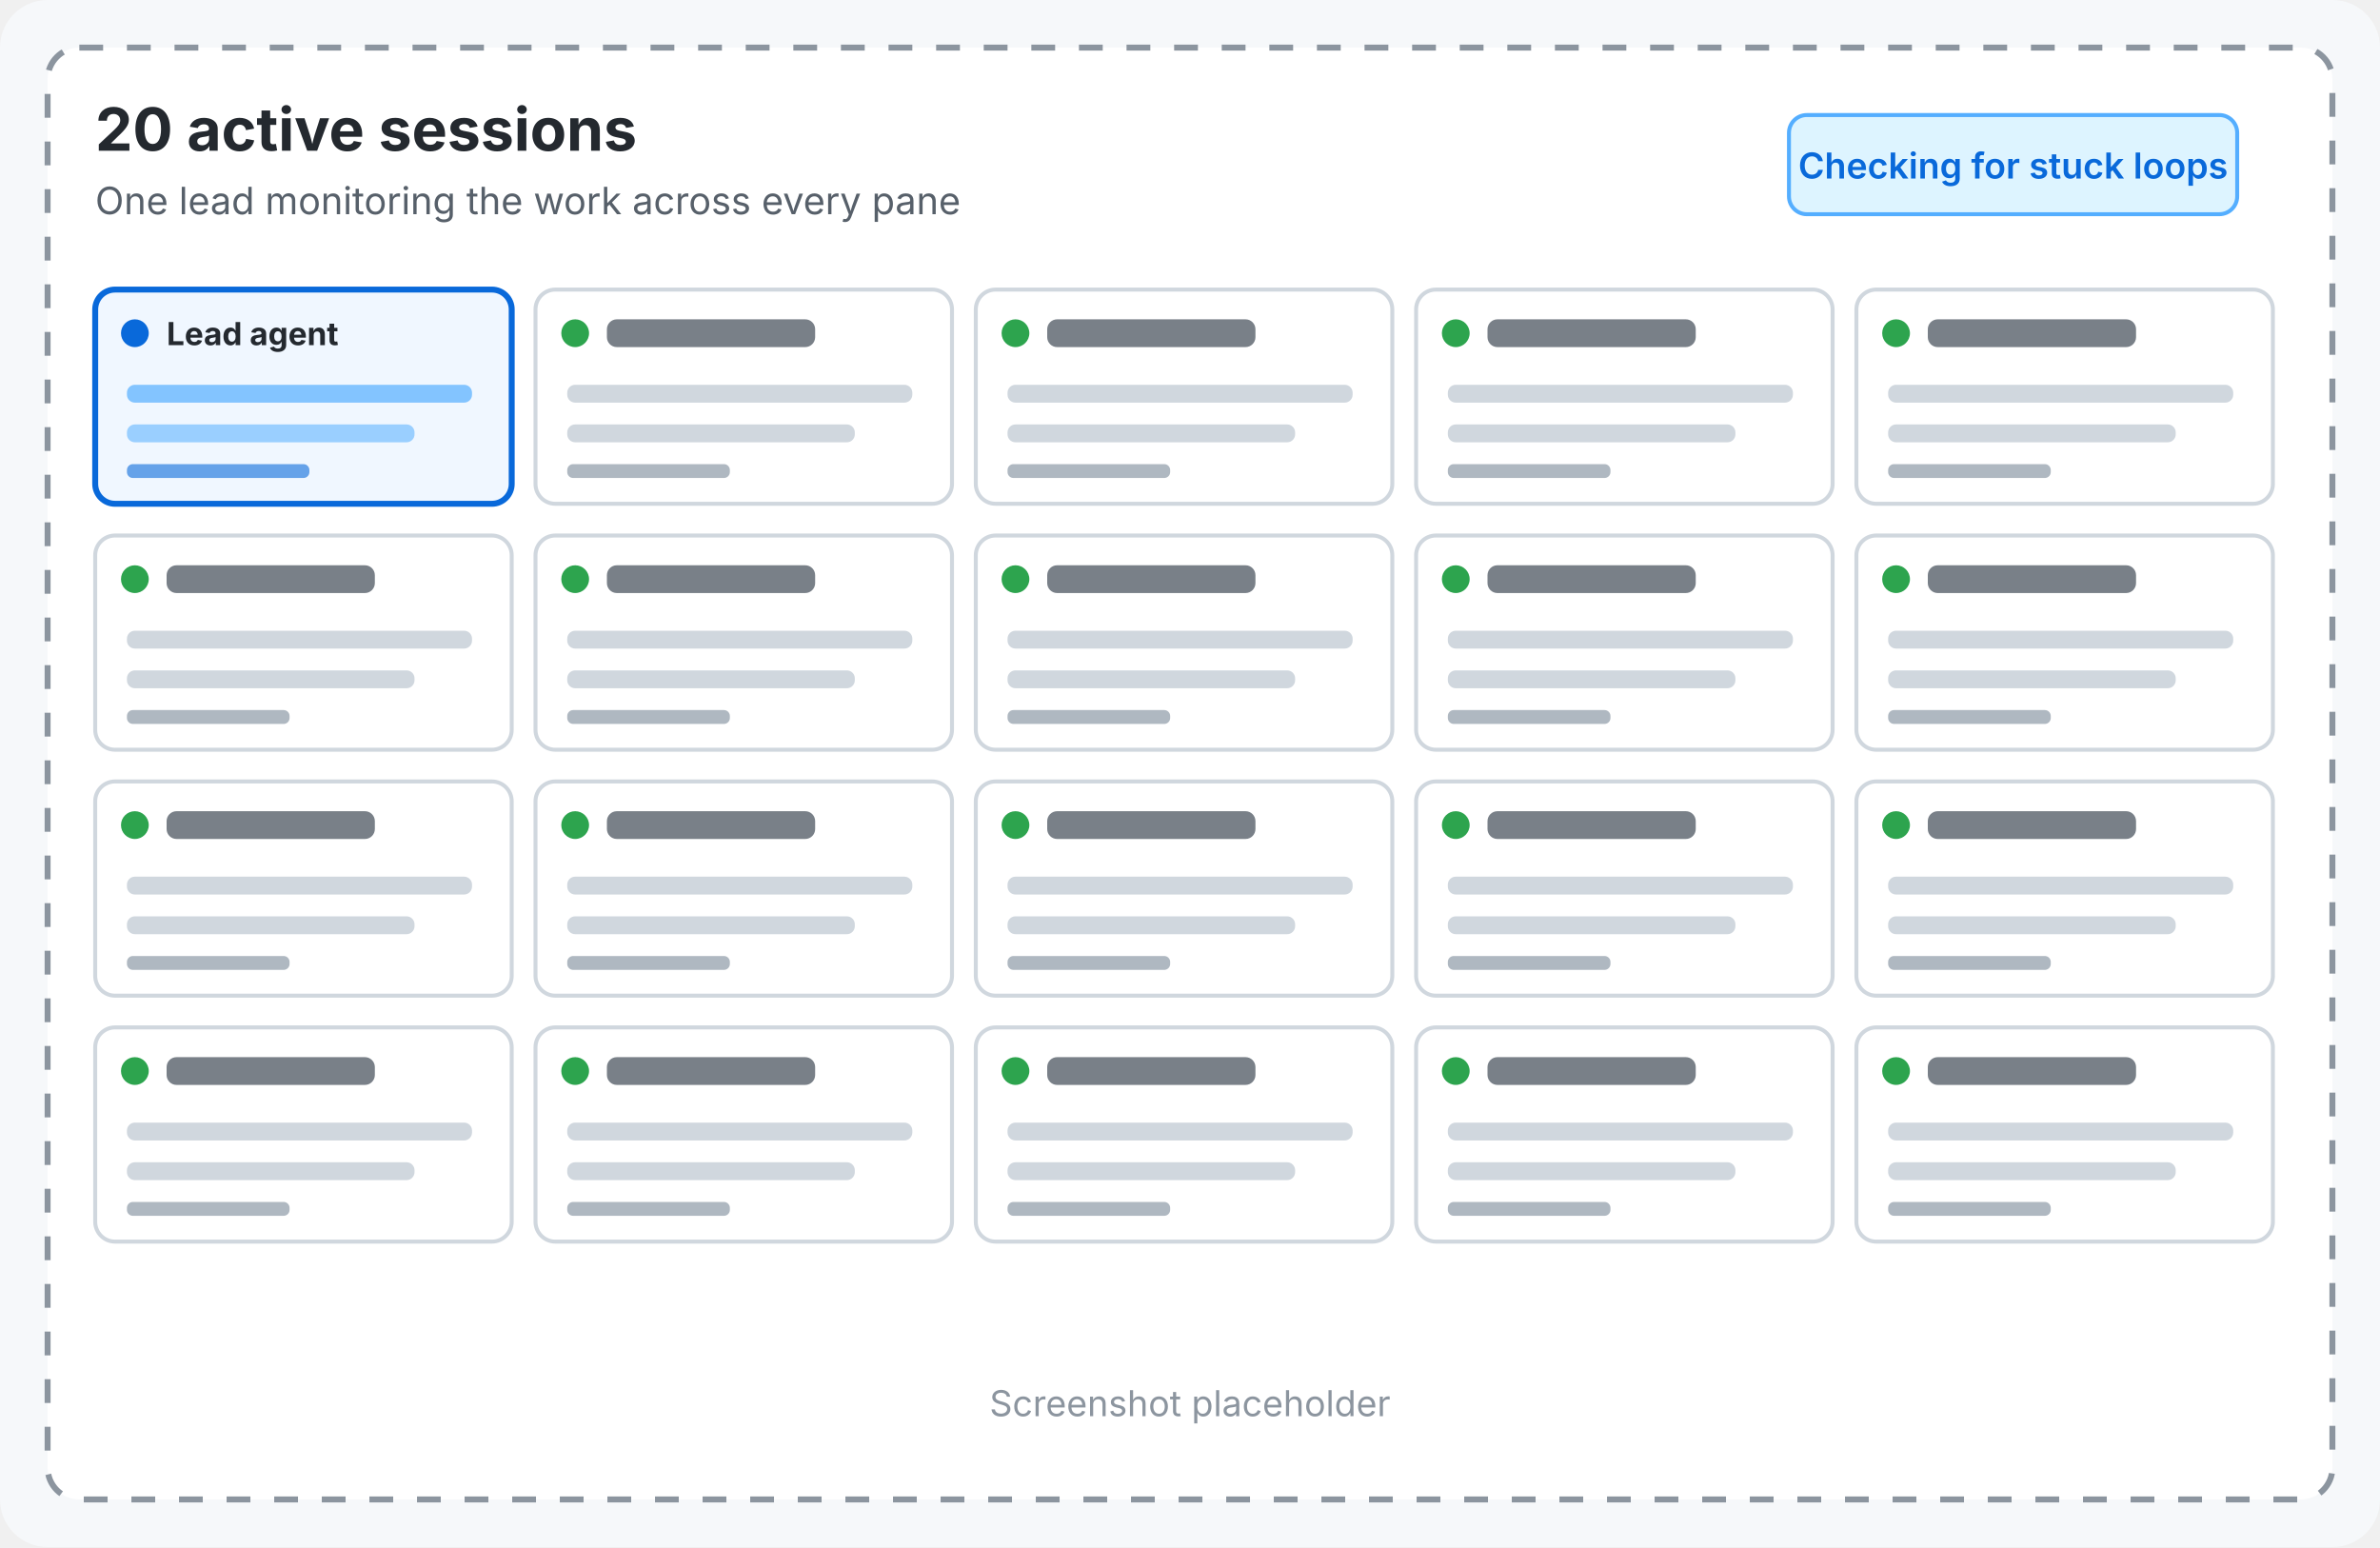
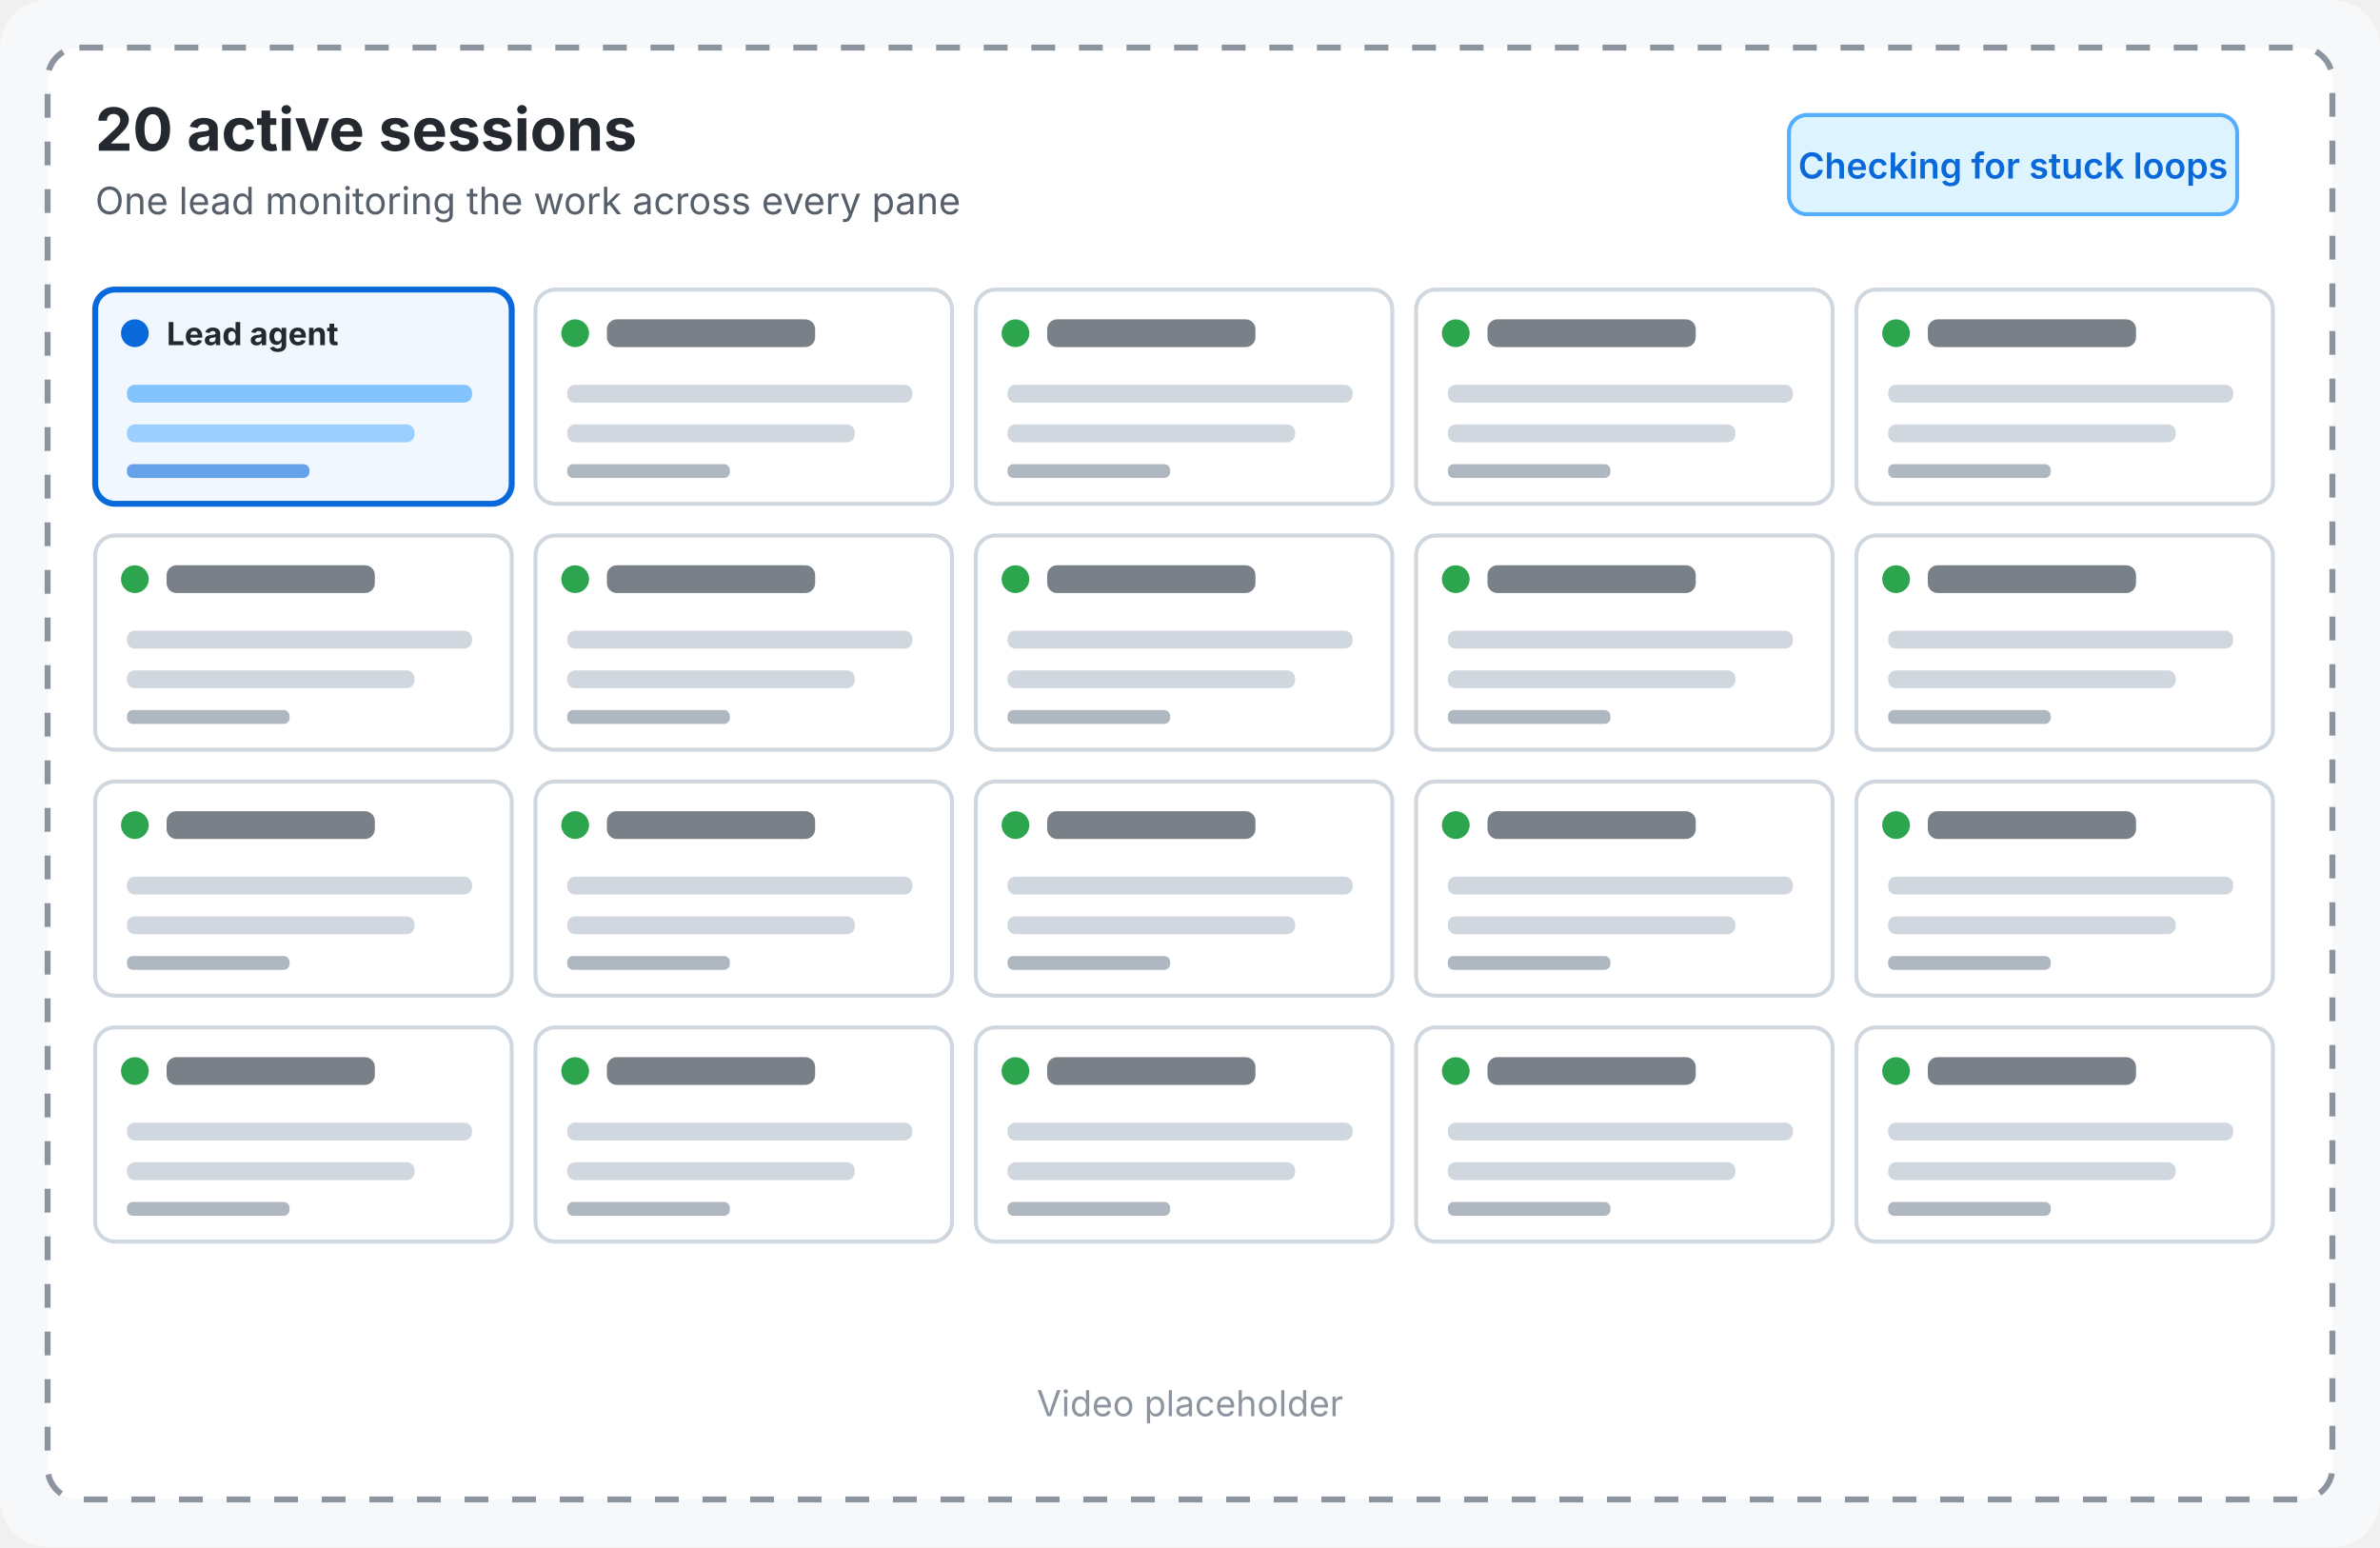
<svg xmlns="http://www.w3.org/2000/svg" width="1200" height="780" viewBox="0 0 1200 780" role="img" aria-labelledby="title description">
  <defs>
    <g id="session-card">
      <rect width="210" height="108" rx="10" fill="#ffffff" stroke="#d0d7de" stroke-width="2" />
      <circle cx="20" cy="22" r="7" fill="#2da44e" />
      <rect x="36" y="15" width="105" height="14" rx="5" fill="#57606a" opacity="0.8" />
      <rect x="16" y="48" width="174" height="9" rx="4" fill="#d0d7de" />
      <rect x="16" y="68" width="145" height="9" rx="4" fill="#d0d7de" />
      <rect x="16" y="88" width="82" height="7" rx="3" fill="#afb8c1" />
    </g>
  </defs>
  <rect width="1200" height="780" rx="24" fill="#f6f8fa" />
  <rect x="24" y="24" width="1152" height="732" rx="16" fill="#ffffff" stroke="#8c959f" stroke-width="3" stroke-dasharray="12 12" />
  <g font-family="-apple-system, BlinkMacSystemFont, 'Segoe UI', sans-serif">
    <text x="48" y="76" fill="#24292f" font-size="30" font-weight="700">20 active sessions</text>
    <text x="48" y="108" fill="#57606a" font-size="19">One lead monitoring the work across every pane</text>
    <rect x="902" y="58" width="226" height="50" rx="9" fill="#ddf4ff" stroke="#54aeff" stroke-width="2" />
    <text x="1015" y="90" fill="#0969da" font-size="18" font-weight="600" text-anchor="middle">Checking for stuck loops</text>
  </g>
  <g transform="translate(48 146)">
    <rect width="210" height="108" rx="10" fill="#f0f7ff" stroke="#0969da" stroke-width="3" />
    <circle cx="20" cy="22" r="7" fill="#0969da" />
    <text x="36" y="28" fill="#24292f" font-family="-apple-system, BlinkMacSystemFont, 'Segoe UI', sans-serif" font-size="16" font-weight="700">Lead agent</text>
    <rect x="16" y="48" width="174" height="9" rx="4" fill="#54aeff" opacity="0.7" />
    <rect x="16" y="68" width="145" height="9" rx="4" fill="#54aeff" opacity="0.55" />
    <rect x="16" y="88" width="92" height="7" rx="3" fill="#0969da" opacity="0.6" />
  </g>
  <use href="#session-card" x="270" y="146" />
  <use href="#session-card" x="492" y="146" />
  <use href="#session-card" x="714" y="146" />
  <use href="#session-card" x="936" y="146" />
  <use href="#session-card" x="48" y="270" />
  <use href="#session-card" x="270" y="270" />
  <use href="#session-card" x="492" y="270" />
  <use href="#session-card" x="714" y="270" />
  <use href="#session-card" x="936" y="270" />
  <use href="#session-card" x="48" y="394" />
  <use href="#session-card" x="270" y="394" />
  <use href="#session-card" x="492" y="394" />
  <use href="#session-card" x="714" y="394" />
  <use href="#session-card" x="936" y="394" />
  <use href="#session-card" x="48" y="518" />
  <use href="#session-card" x="270" y="518" />
  <use href="#session-card" x="492" y="518" />
  <use href="#session-card" x="714" y="518" />
  <use href="#session-card" x="936" y="518" />
-   <text x="600" y="714" fill="#8c959f" font-family="-apple-system, BlinkMacSystemFont, 'Segoe UI', sans-serif" font-size="18" text-anchor="middle">Screenshot placeholder</text>
+   <text x="600" y="714" fill="#8c959f" font-family="-apple-system, BlinkMacSystemFont, 'Segoe UI', sans-serif" font-size="18" text-anchor="middle">Video placeholder</text>
</svg>
